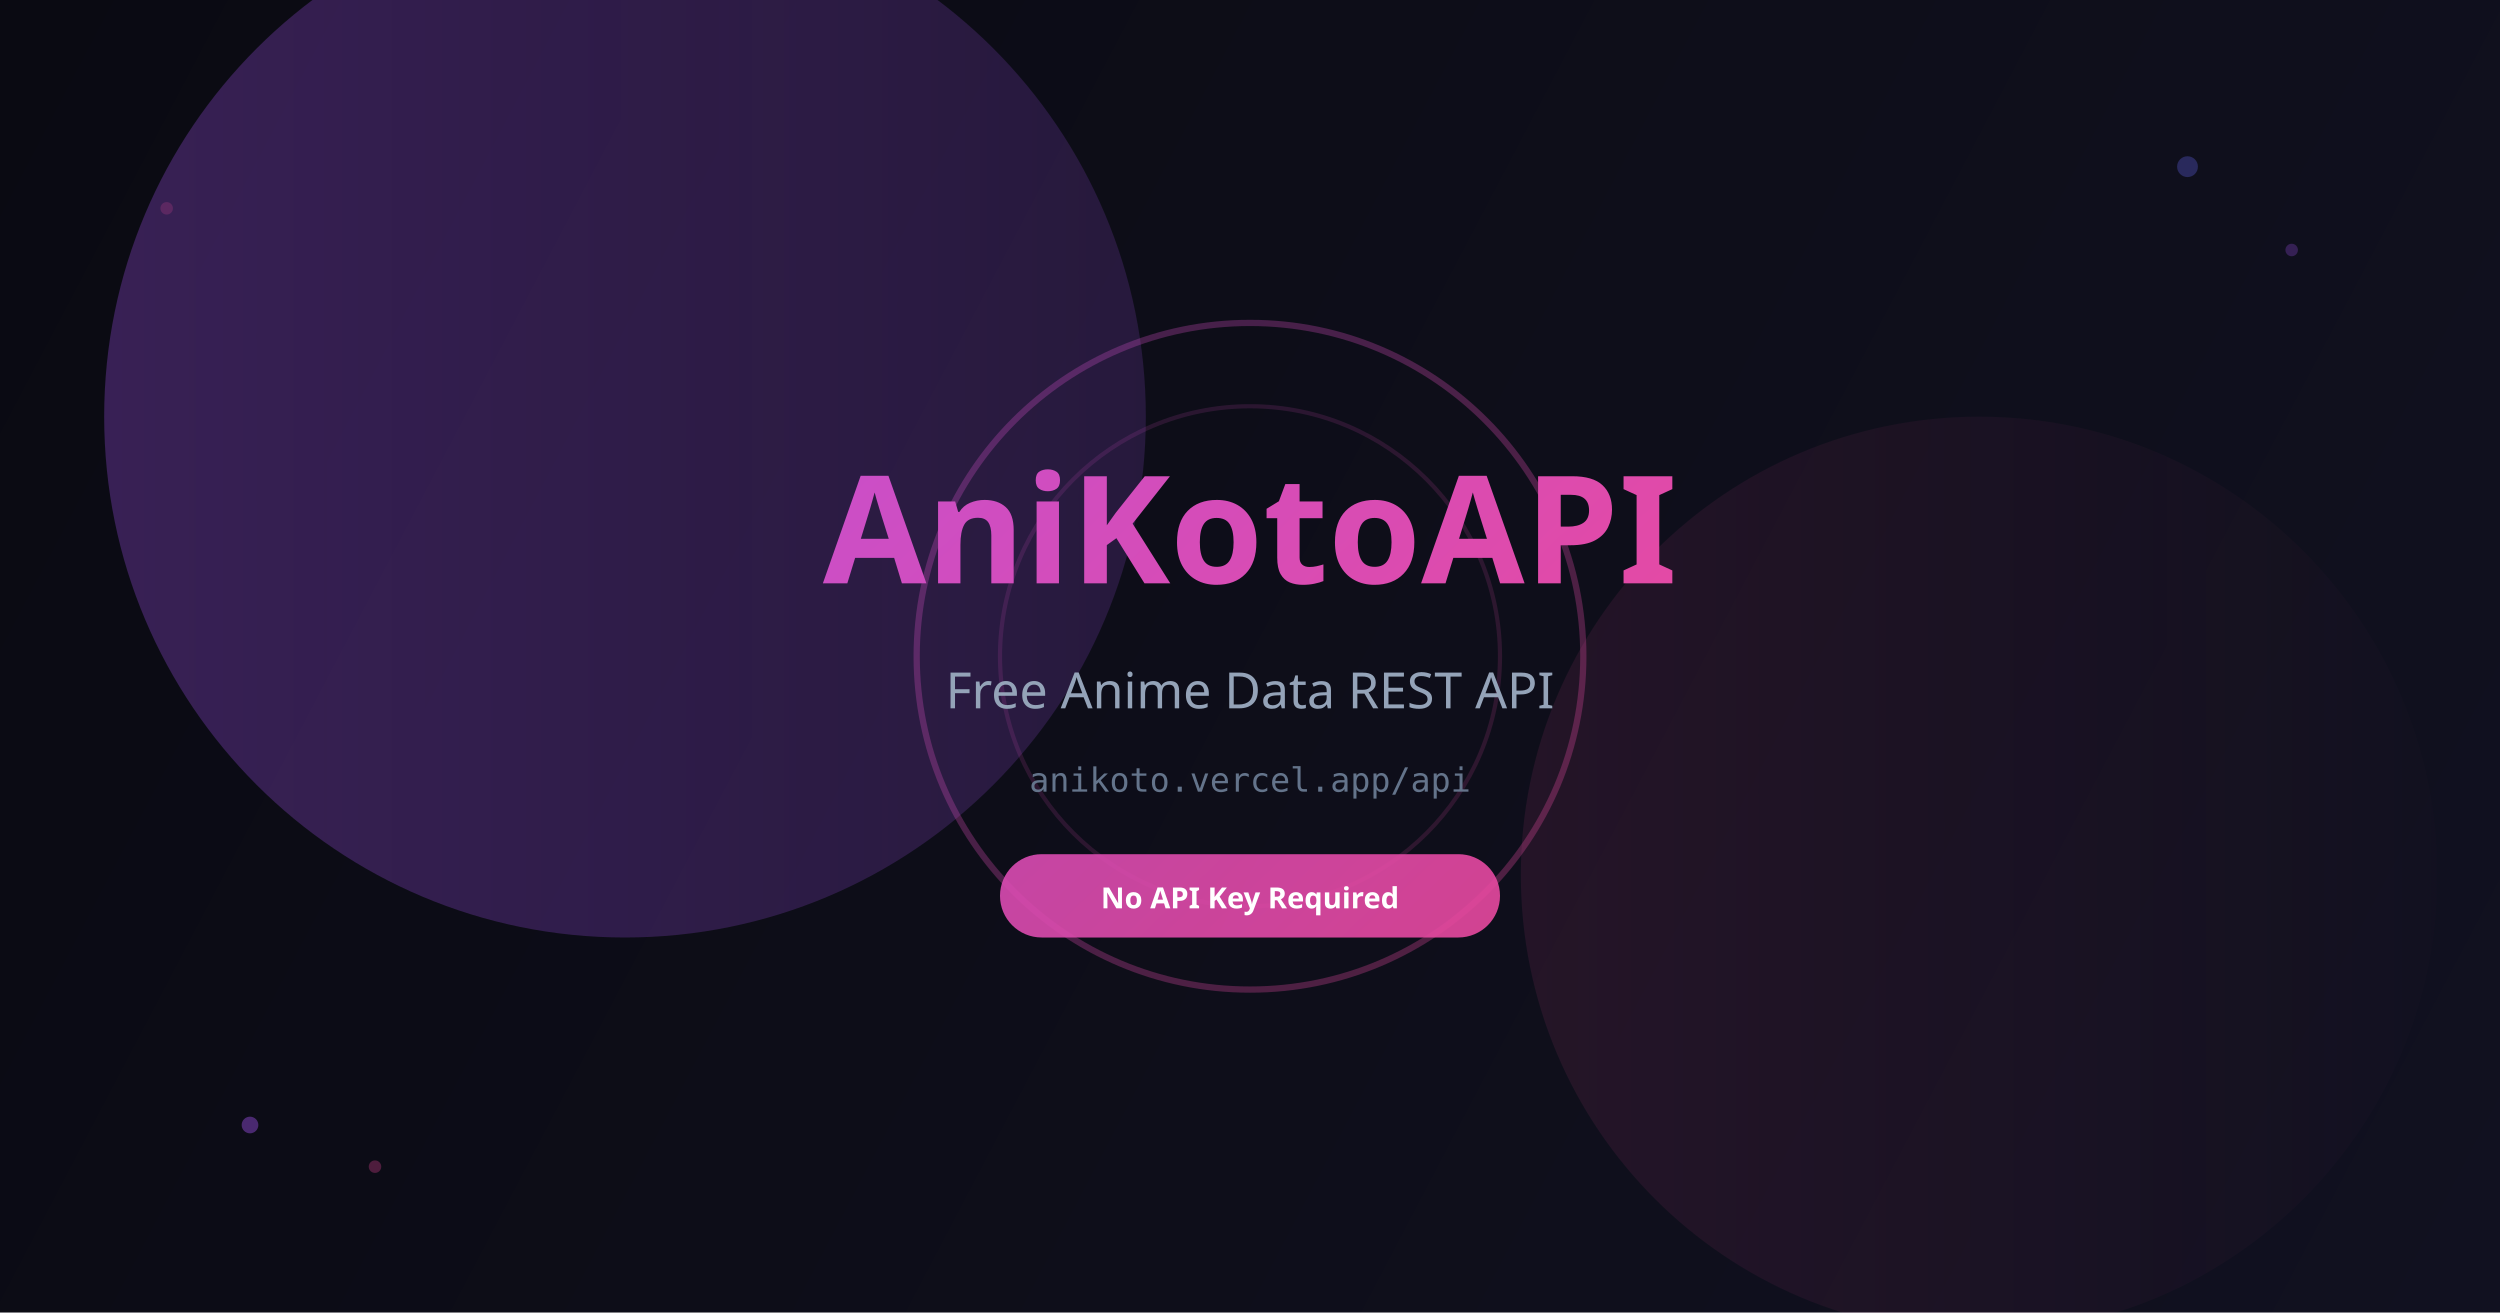
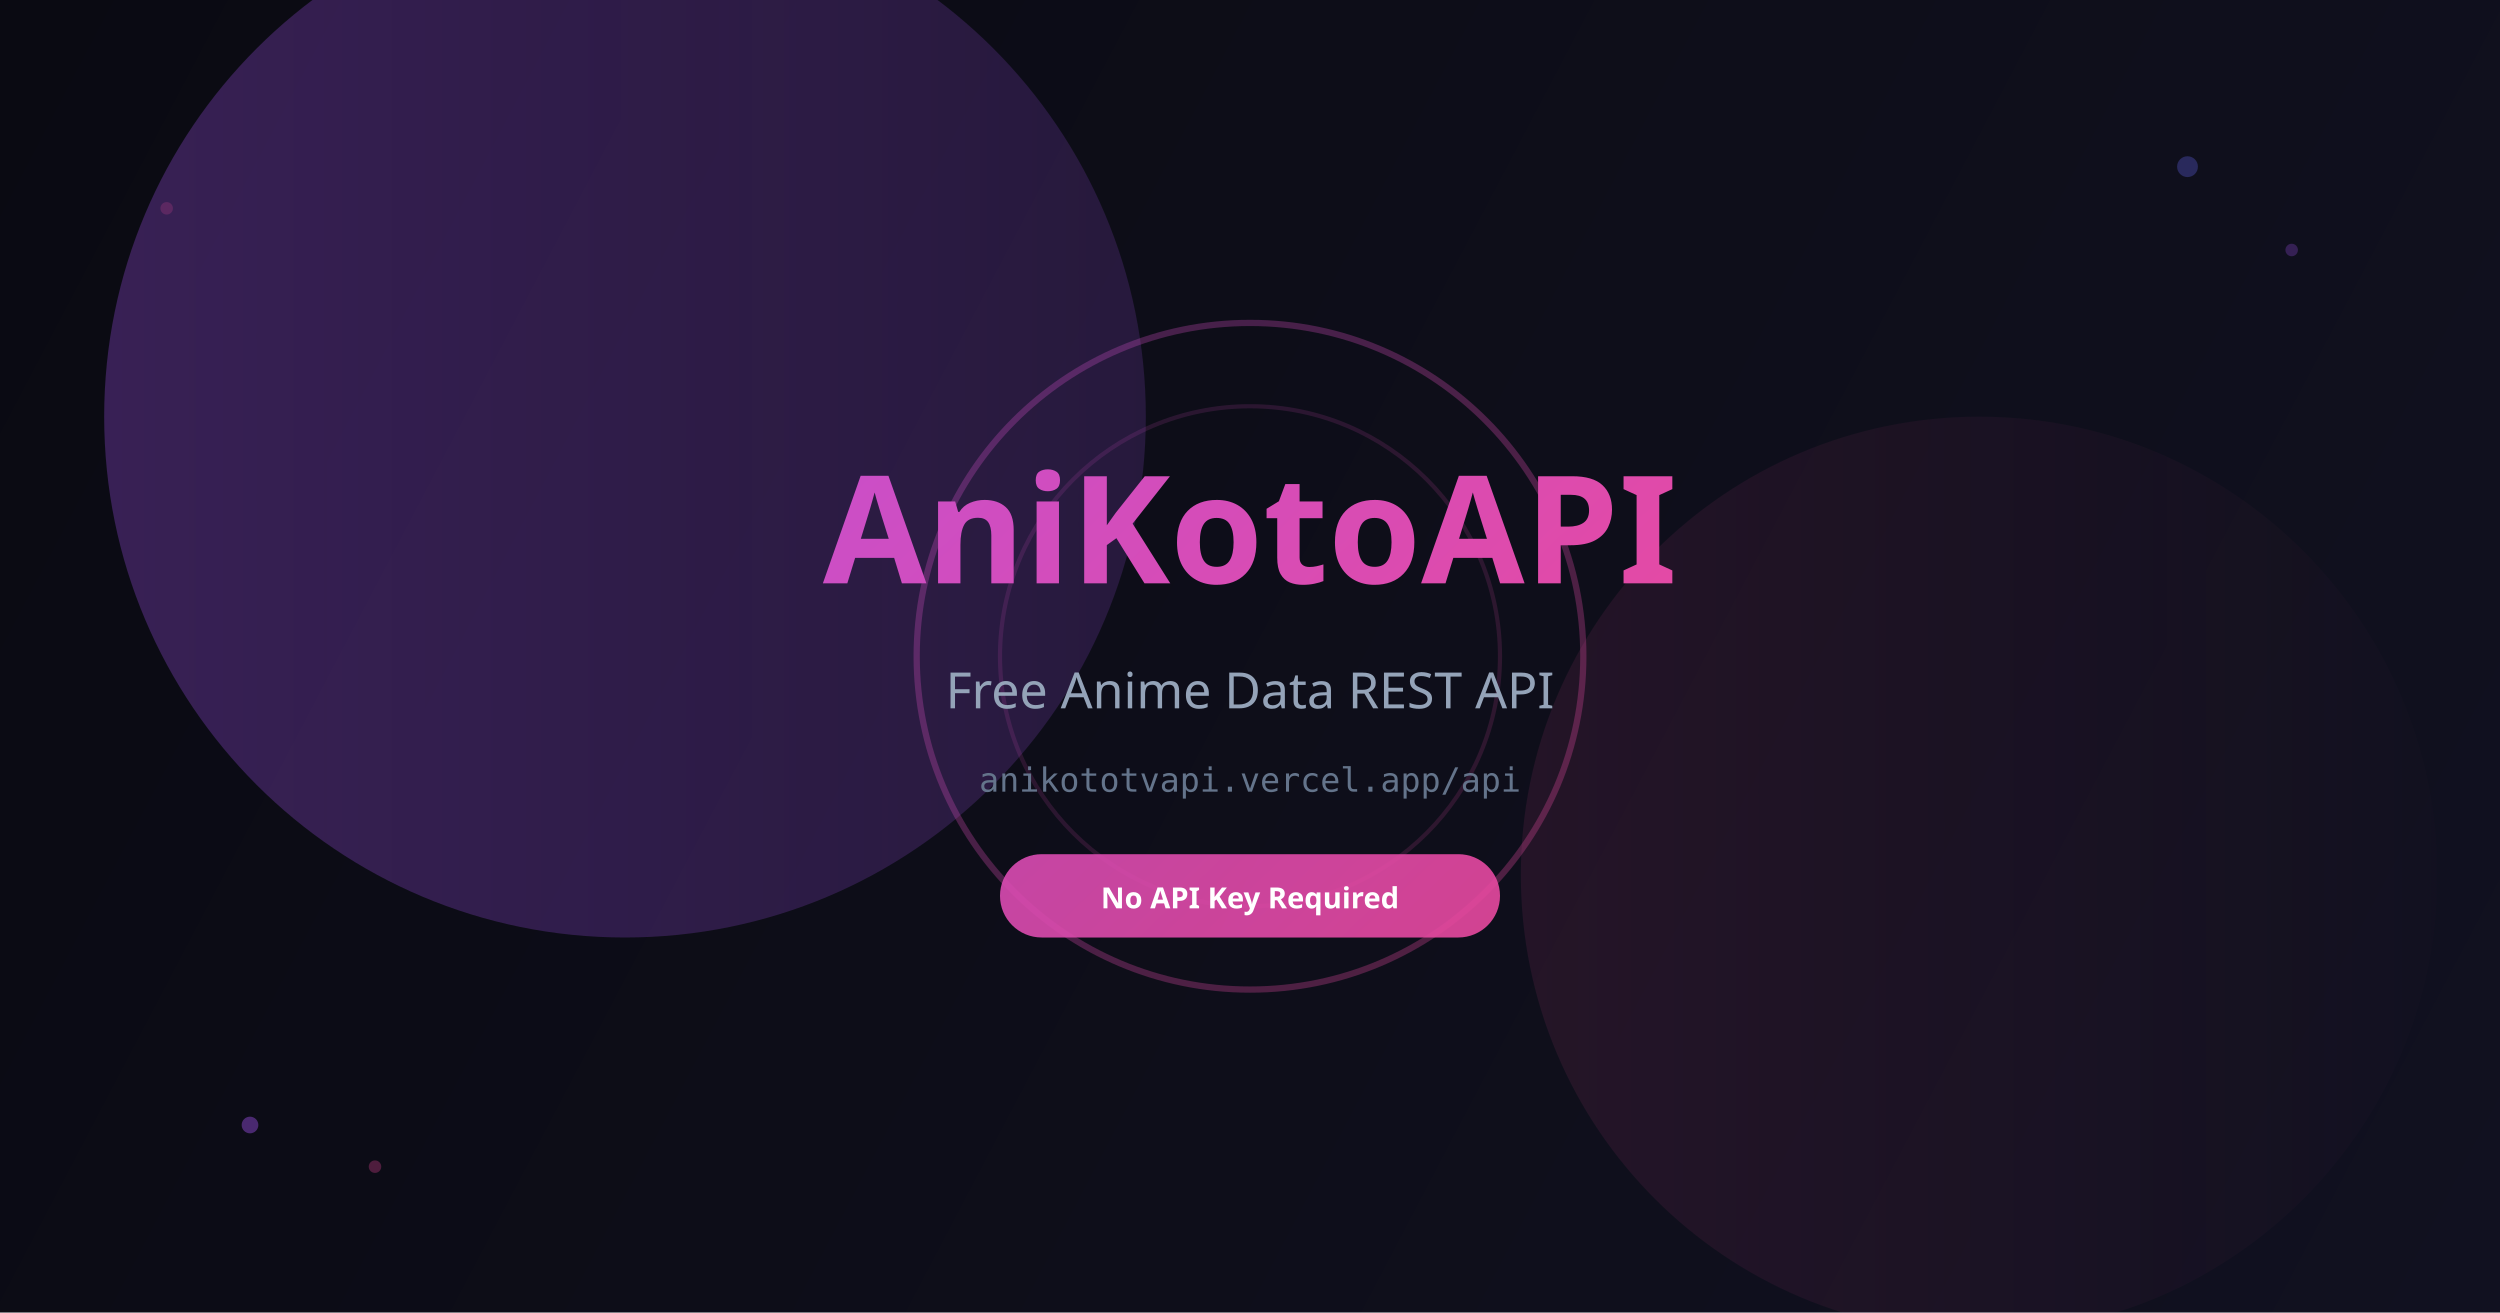
<svg xmlns="http://www.w3.org/2000/svg" viewBox="0 0 1200 630" fill="none">
  <defs>
    <linearGradient id="bg" x1="0" y1="0" x2="1200" y2="630" gradientUnits="userSpaceOnUse">
      <stop stop-color="#0A0A12" />
      <stop offset="1" stop-color="#111120" />
    </linearGradient>
    <linearGradient id="grad" x1="0" y1="0" x2="600" y2="630" gradientUnits="userSpaceOnUse">
      <stop stop-color="#A855F7" />
      <stop offset="1" stop-color="#EC4899" />
    </linearGradient>
    <linearGradient id="orb1" cx="300" cy="200" r="200" gradientUnits="userSpaceOnUse">
      <stop stop-color="#A855F7" stop-opacity="0.3" />
      <stop offset="1" stop-color="#A855F7" stop-opacity="0" />
    </linearGradient>
    <linearGradient id="orb2" cx="900" cy="450" r="180" gradientUnits="userSpaceOnUse">
      <stop stop-color="#EC4899" stop-opacity="0.25" />
      <stop offset="1" stop-color="#EC4899" stop-opacity="0" />
    </linearGradient>
  </defs>
  <rect width="1200" height="630" fill="url(#bg)" />
  <circle cx="300" cy="200" r="250" fill="url(#orb1)" />
  <circle cx="950" cy="420" r="220" fill="url(#orb2)" />
  <circle cx="600" cy="315" r="160" stroke="url(#grad)" stroke-width="3" fill="none" opacity="0.3" />
  <circle cx="600" cy="315" r="120" stroke="url(#grad)" stroke-width="2" fill="none" opacity="0.15" />
  <text x="600" y="280" text-anchor="middle" font-family="system-ui,sans-serif" font-weight="900" font-size="72" fill="url(#grad)">AniKotoAPI</text>
  <text x="600" y="340" text-anchor="middle" font-family="system-ui,sans-serif" font-weight="500" font-size="24" fill="#94A3B8">Free Anime Data REST API</text>
-   <text x="600" y="380" text-anchor="middle" font-family="monospace" font-weight="400" font-size="16" fill="#64748B">anikoto.vercel.app/api</text>
+   <text x="600" y="380" text-anchor="middle" font-family="monospace" font-weight="400" font-size="16" fill="#64748B">anikototvapi.vercel.app/api</text>
  <rect x="480" y="410" width="240" height="40" rx="20" fill="url(#grad)" opacity="0.9" />
  <text x="600" y="436" text-anchor="middle" font-family="system-ui,sans-serif" font-weight="600" font-size="14" fill="#fff">No API Key Required</text>
  <circle cx="120" cy="540" r="4" fill="#A855F7" opacity="0.4" />
  <circle cx="180" cy="560" r="3" fill="#EC4899" opacity="0.3" />
  <circle cx="1050" cy="80" r="5" fill="#6366F1" opacity="0.3" />
  <circle cx="1100" cy="120" r="3" fill="#A855F7" opacity="0.25" />
  <circle cx="80" cy="100" r="3" fill="#EC4899" opacity="0.2" />
</svg>
